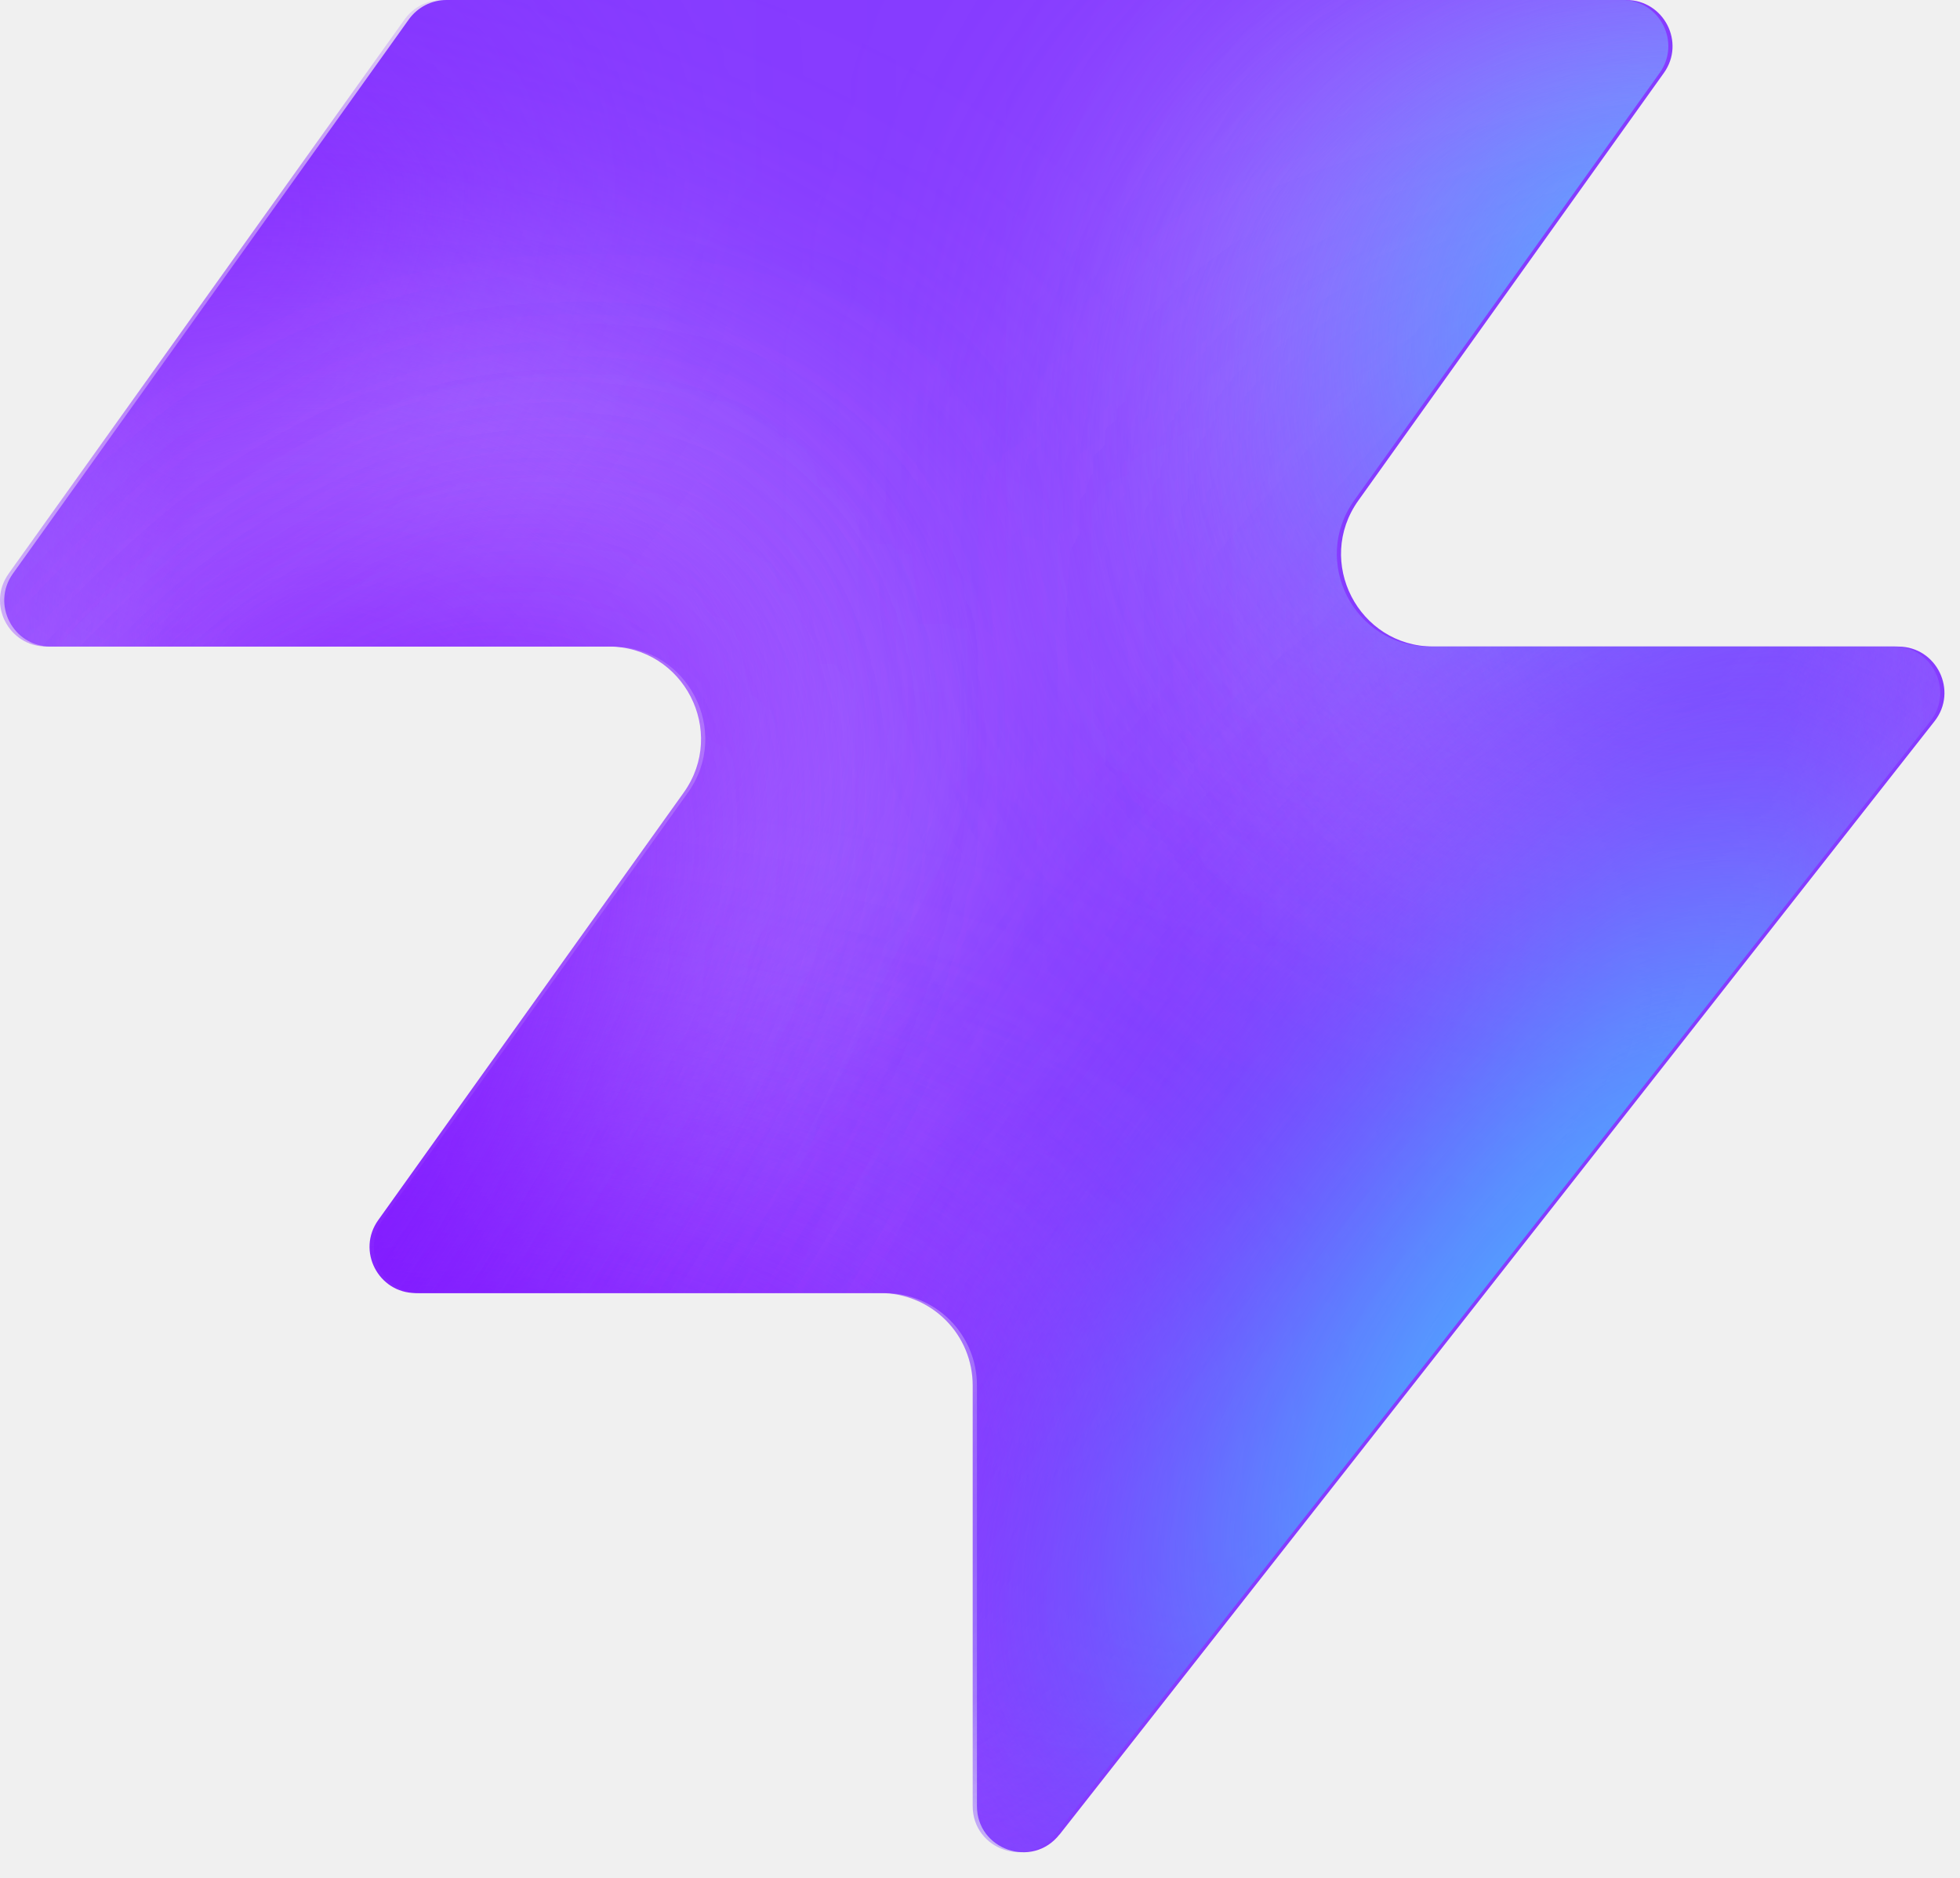
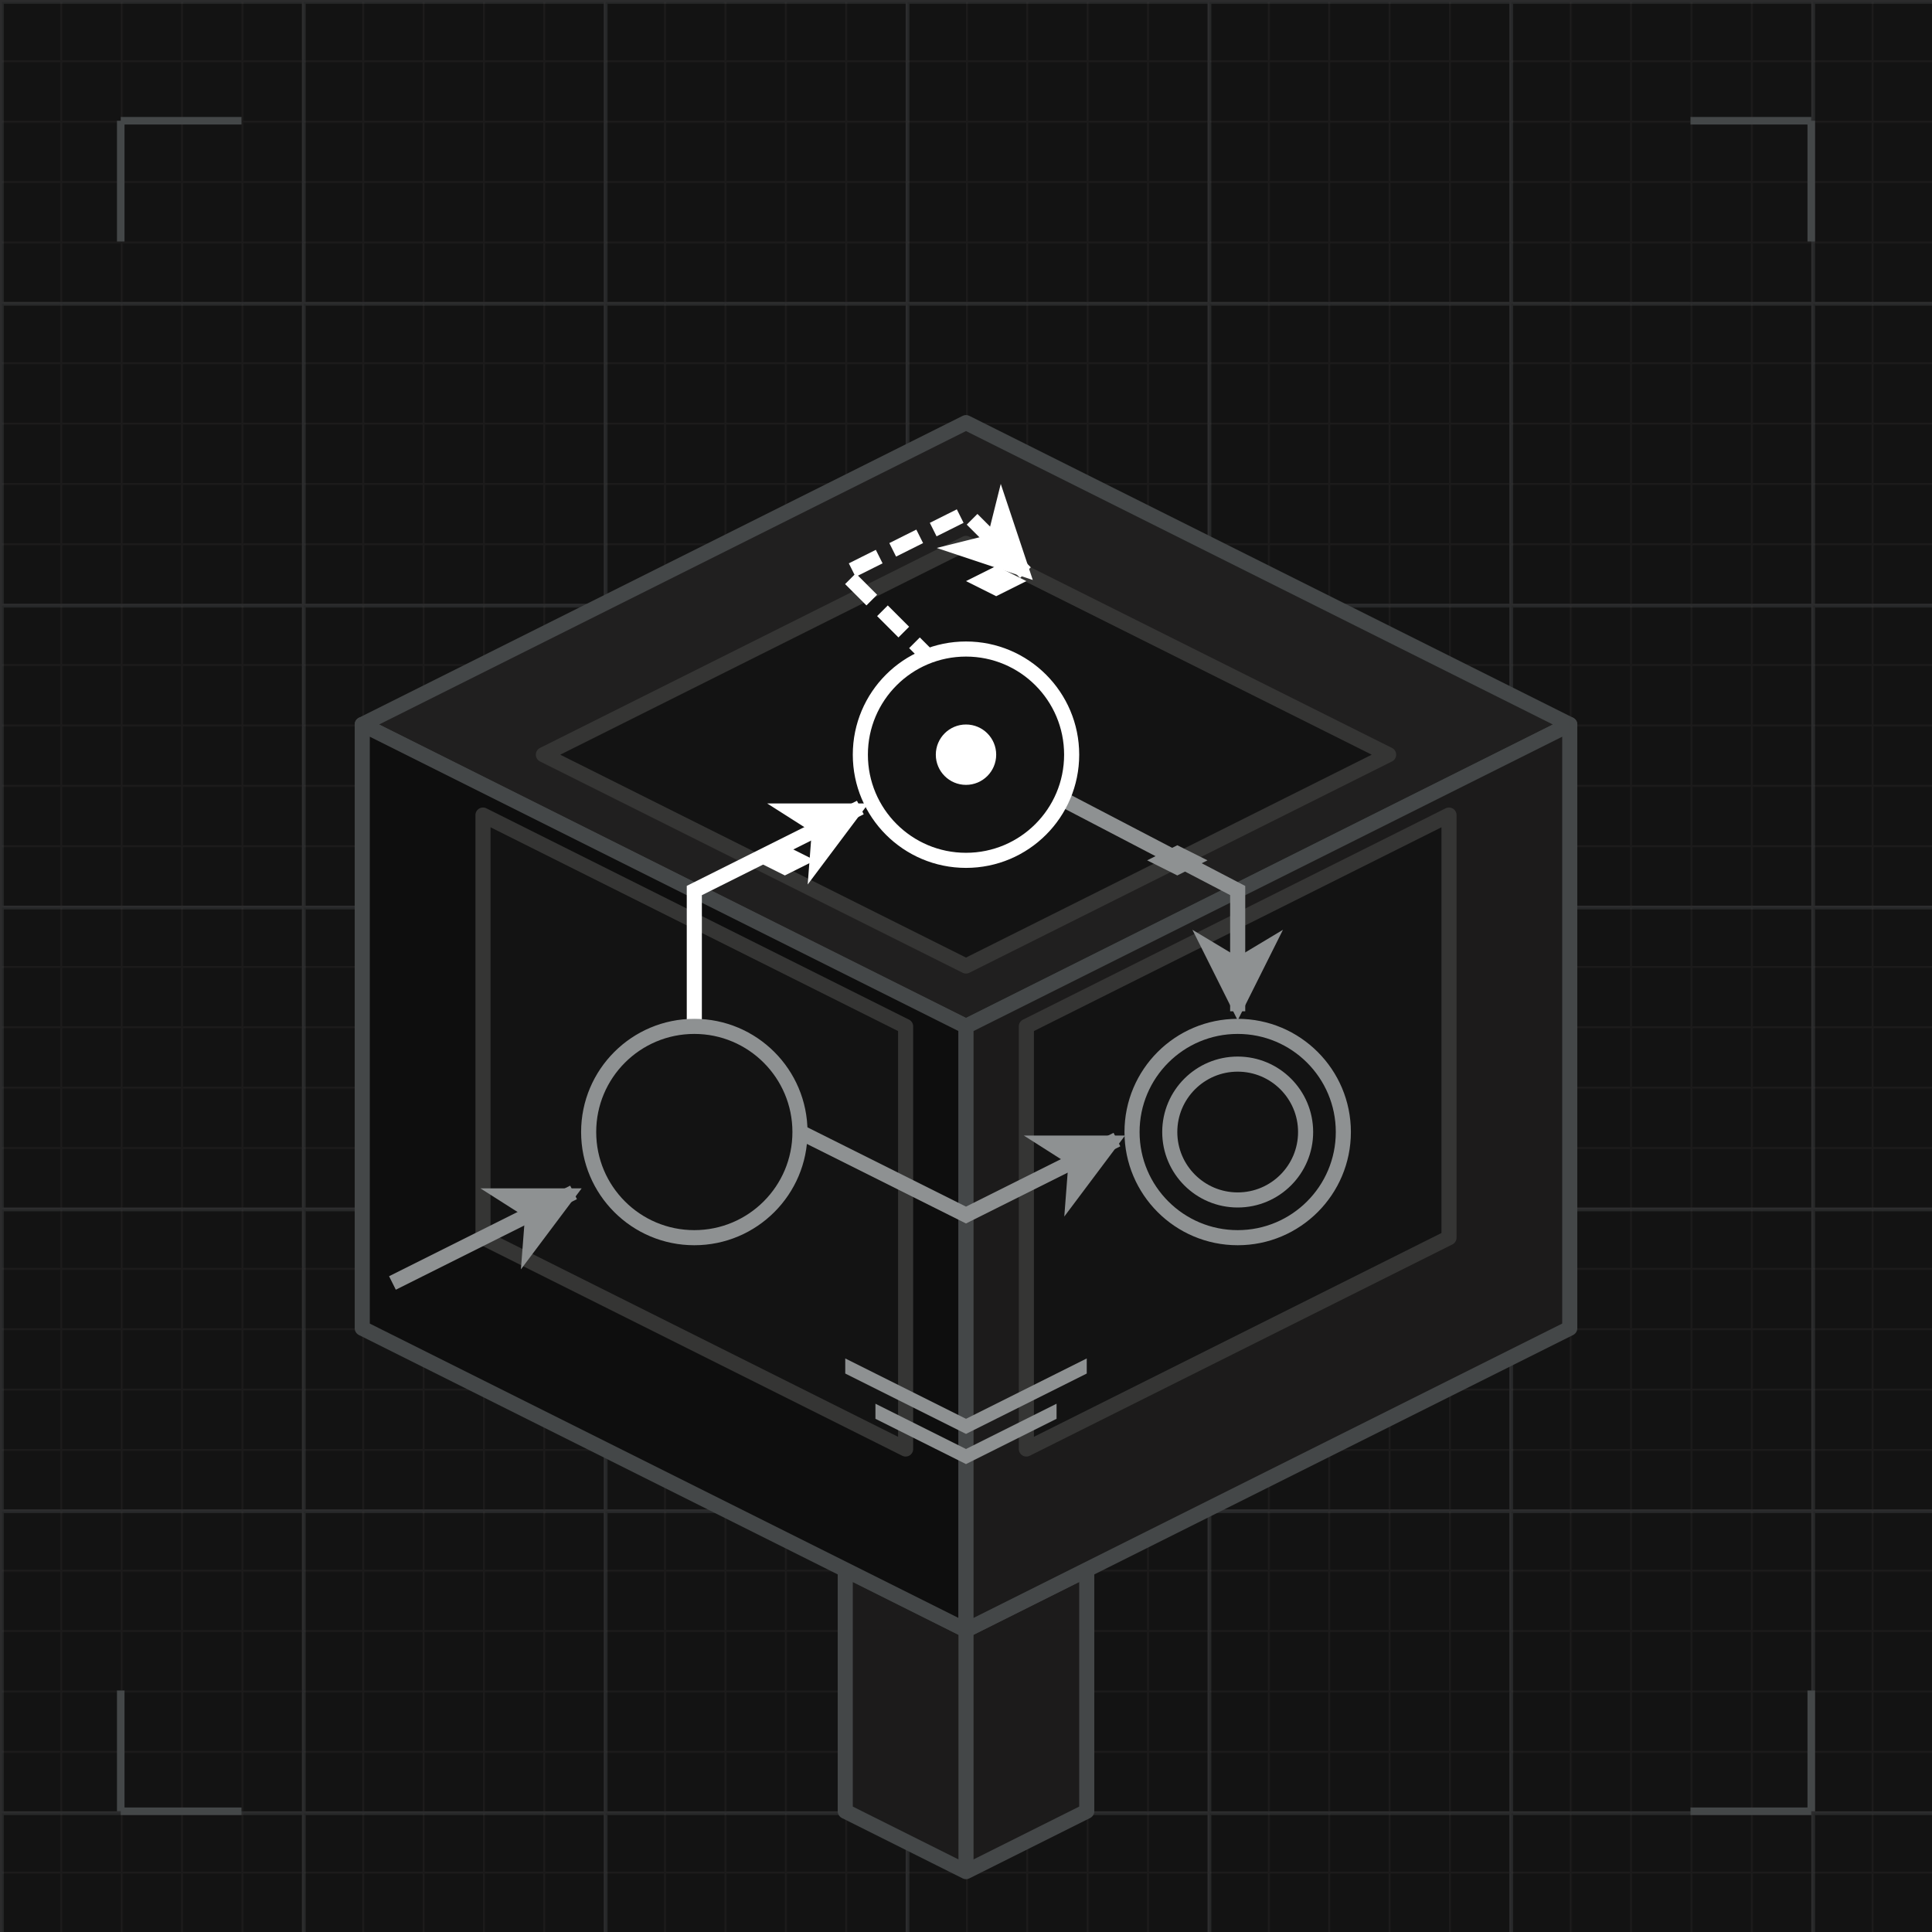
- <svg xmlns="http://www.w3.org/2000/svg" width="48" height="46" fill="none" viewBox="0 0 48 46">
-   <path fill="#863bff" d="M25.946 44.938c-.664.845-2.021.375-2.021-.698V33.937a2.26 2.26 0 0 0-2.262-2.262H10.287c-.92 0-1.456-1.04-.92-1.788l7.48-10.471c1.07-1.497 0-3.578-1.842-3.578H1.237c-.92 0-1.456-1.04-.92-1.788L10.013.474c.214-.297.556-.474.92-.474h28.894c.92 0 1.456 1.04.92 1.788l-7.48 10.471c-1.07 1.498 0 3.579 1.842 3.579h11.377c.943 0 1.473 1.088.89 1.83L25.947 44.94z" style="fill:#863bff;fill:color(display-p3 .525 .23 1);fill-opacity:1" />
-   <mask id="a" width="48" height="46" x="0" y="0" maskUnits="userSpaceOnUse" style="mask-type:alpha">
-     <path fill="#000" d="M25.842 44.938c-.664.844-2.021.375-2.021-.698V33.937a2.26 2.26 0 0 0-2.262-2.262H10.183c-.92 0-1.456-1.04-.92-1.788l7.48-10.471c1.07-1.498 0-3.579-1.842-3.579H1.133c-.92 0-1.456-1.04-.92-1.787L9.91.473c.214-.297.556-.474.92-.474h28.894c.92 0 1.456 1.04.92 1.788l-7.48 10.471c-1.07 1.498 0 3.578 1.842 3.578h11.377c.943 0 1.473 1.088.89 1.832L25.843 44.94z" style="fill:#000;fill-opacity:1" />
-   </mask>
-   <g mask="url(#a)">
-     <g filter="url(#b)">
-       <ellipse cx="5.508" cy="14.704" fill="#ede6ff" rx="5.508" ry="14.704" style="fill:#ede6ff;fill:color(display-p3 .927 .903 1);fill-opacity:1" transform="matrix(.00324 1 1 -.00324 -4.47 31.516)" />
-     </g>
-     <g filter="url(#c)">
-       <ellipse cx="10.399" cy="29.851" fill="#ede6ff" rx="10.399" ry="29.851" style="fill:#ede6ff;fill:color(display-p3 .927 .903 1);fill-opacity:1" transform="matrix(.00324 1 1 -.00324 -39.328 7.883)" />
-     </g>
-     <g filter="url(#d)">
-       <ellipse cx="5.508" cy="30.487" fill="#7e14ff" rx="5.508" ry="30.487" style="fill:#7e14ff;fill:color(display-p3 .492 .077 1);fill-opacity:1" transform="rotate(89.814 -25.913 -14.639)scale(1 -1)" />
-     </g>
-     <g filter="url(#e)">
-       <ellipse cx="5.508" cy="30.599" fill="#7e14ff" rx="5.508" ry="30.599" style="fill:#7e14ff;fill:color(display-p3 .492 .077 1);fill-opacity:1" transform="rotate(89.814 -32.644 -3.334)scale(1 -1)" />
-     </g>
-     <g filter="url(#f)">
-       <ellipse cx="5.508" cy="30.599" fill="#7e14ff" rx="5.508" ry="30.599" style="fill:#7e14ff;fill:color(display-p3 .492 .077 1);fill-opacity:1" transform="matrix(.00324 1 1 -.00324 -34.34 30.47)" />
-     </g>
-     <g filter="url(#g)">
-       <ellipse cx="14.072" cy="22.078" fill="#ede6ff" rx="14.072" ry="22.078" style="fill:#ede6ff;fill:color(display-p3 .927 .903 1);fill-opacity:1" transform="rotate(93.35 24.506 48.493)scale(-1 1)" />
-     </g>
-     <g filter="url(#h)">
-       <ellipse cx="3.47" cy="21.501" fill="#7e14ff" rx="3.47" ry="21.501" style="fill:#7e14ff;fill:color(display-p3 .492 .077 1);fill-opacity:1" transform="rotate(89.009 28.708 47.59)scale(-1 1)" />
-     </g>
-     <g filter="url(#i)">
-       <ellipse cx="3.47" cy="21.501" fill="#7e14ff" rx="3.47" ry="21.501" style="fill:#7e14ff;fill:color(display-p3 .492 .077 1);fill-opacity:1" transform="rotate(89.009 28.708 47.59)scale(-1 1)" />
-     </g>
-     <g filter="url(#j)">
-       <ellipse cx=".387" cy="8.972" fill="#7e14ff" rx="4.407" ry="29.108" style="fill:#7e14ff;fill:color(display-p3 .492 .077 1);fill-opacity:1" transform="rotate(39.51 .387 8.972)" />
-     </g>
-     <g filter="url(#k)">
-       <ellipse cx="47.523" cy="-6.092" fill="#7e14ff" rx="4.407" ry="29.108" style="fill:#7e14ff;fill:color(display-p3 .492 .077 1);fill-opacity:1" transform="rotate(37.892 47.523 -6.092)" />
-     </g>
-     <g filter="url(#l)">
-       <ellipse cx="41.412" cy="6.333" fill="#47bfff" rx="5.971" ry="9.665" style="fill:#47bfff;fill:color(display-p3 .28 .748 1);fill-opacity:1" transform="rotate(37.892 41.412 6.333)" />
-     </g>
-     <g filter="url(#m)">
-       <ellipse cx="-1.879" cy="38.332" fill="#7e14ff" rx="4.407" ry="29.108" style="fill:#7e14ff;fill:color(display-p3 .492 .077 1);fill-opacity:1" transform="rotate(37.892 -1.88 38.332)" />
-     </g>
-     <g filter="url(#n)">
-       <ellipse cx="-1.879" cy="38.332" fill="#7e14ff" rx="4.407" ry="29.108" style="fill:#7e14ff;fill:color(display-p3 .492 .077 1);fill-opacity:1" transform="rotate(37.892 -1.88 38.332)" />
-     </g>
-     <g filter="url(#o)">
-       <ellipse cx="35.651" cy="29.907" fill="#7e14ff" rx="4.407" ry="29.108" style="fill:#7e14ff;fill:color(display-p3 .492 .077 1);fill-opacity:1" transform="rotate(37.892 35.651 29.907)" />
-     </g>
-     <g filter="url(#p)">
-       <ellipse cx="38.418" cy="32.4" fill="#47bfff" rx="5.971" ry="15.297" style="fill:#47bfff;fill:color(display-p3 .28 .748 1);fill-opacity:1" transform="rotate(37.892 38.418 32.4)" />
-     </g>
+ <svg xmlns="http://www.w3.org/2000/svg" viewBox="0 0 256 256" width="100%" height="100%">
+   <defs>
+     <pattern id="grid-minor" width="8" height="8" patternUnits="userSpaceOnUse">
+       <path d="M 8 0 L 0 0 0 8" fill="none" stroke="#313030" stroke-width="0.5" opacity="0.3" />
+     </pattern>
+     <pattern id="grid-major" width="40" height="40" patternUnits="userSpaceOnUse">
+       <rect width="40" height="40" fill="url(#grid-minor)" />
+       <path d="M 40 0 L 0 0 0 40" fill="none" stroke="#444748" stroke-width="1" opacity="0.4" />
+     </pattern>
+     <marker id="arrow-white" viewBox="0 0 10 10" refX="9" refY="5" markerWidth="6" markerHeight="6" orient="auto">
+       <path d="M 0 0 L 10 5 L 0 10 L 3 5 Z" fill="#ffffff" />
+     </marker>
+     <marker id="arrow-gray" viewBox="0 0 10 10" refX="9" refY="5" markerWidth="6" markerHeight="6" orient="auto">
+       <path d="M 0 0 L 10 5 L 0 10 L 3 5 Z" fill="#8e9192" />
+     </marker>
+   </defs>
+   <rect width="256" height="256" fill="#131313" />
+   <rect width="256" height="256" fill="url(#grid-major)" />
+   <g fill="none" stroke="#444748" stroke-width="1">
+     <path d="M 16 16 L 32 16 M 16 16 L 16 32" />
+     <path d="M 240 16 L 224 16 M 240 16 L 240 32" />
+     <path d="M 16 240 L 32 240 M 16 240 L 16 224" />
+     <path d="M 240 240 L 224 240 M 240 240 L 240 224" />
  </g>
-   <defs>
-     <filter id="b" width="60.045" height="41.654" x="-19.77" y="16.149" color-interpolation-filters="sRGB" filterUnits="userSpaceOnUse">
-       <feFlood flood-opacity="0" result="BackgroundImageFix" />
-       <feBlend in="SourceGraphic" in2="BackgroundImageFix" result="shape" />
-       <feGaussianBlur result="effect1_foregroundBlur_2002_17158" stdDeviation="7.659" />
-     </filter>
-     <filter id="c" width="90.34" height="51.437" x="-54.613" y="-7.533" color-interpolation-filters="sRGB" filterUnits="userSpaceOnUse">
-       <feFlood flood-opacity="0" result="BackgroundImageFix" />
-       <feBlend in="SourceGraphic" in2="BackgroundImageFix" result="shape" />
-       <feGaussianBlur result="effect1_foregroundBlur_2002_17158" stdDeviation="7.659" />
-     </filter>
-     <filter id="d" width="79.355" height="29.4" x="-49.64" y="2.03" color-interpolation-filters="sRGB" filterUnits="userSpaceOnUse">
-       <feFlood flood-opacity="0" result="BackgroundImageFix" />
-       <feBlend in="SourceGraphic" in2="BackgroundImageFix" result="shape" />
-       <feGaussianBlur result="effect1_foregroundBlur_2002_17158" stdDeviation="4.596" />
-     </filter>
-     <filter id="e" width="79.579" height="29.4" x="-45.045" y="20.029" color-interpolation-filters="sRGB" filterUnits="userSpaceOnUse">
-       <feFlood flood-opacity="0" result="BackgroundImageFix" />
-       <feBlend in="SourceGraphic" in2="BackgroundImageFix" result="shape" />
-       <feGaussianBlur result="effect1_foregroundBlur_2002_17158" stdDeviation="4.596" />
-     </filter>
-     <filter id="f" width="79.579" height="29.4" x="-43.513" y="21.178" color-interpolation-filters="sRGB" filterUnits="userSpaceOnUse">
-       <feFlood flood-opacity="0" result="BackgroundImageFix" />
-       <feBlend in="SourceGraphic" in2="BackgroundImageFix" result="shape" />
-       <feGaussianBlur result="effect1_foregroundBlur_2002_17158" stdDeviation="4.596" />
-     </filter>
-     <filter id="g" width="74.749" height="58.852" x="15.756" y="-17.901" color-interpolation-filters="sRGB" filterUnits="userSpaceOnUse">
-       <feFlood flood-opacity="0" result="BackgroundImageFix" />
-       <feBlend in="SourceGraphic" in2="BackgroundImageFix" result="shape" />
-       <feGaussianBlur result="effect1_foregroundBlur_2002_17158" stdDeviation="7.659" />
-     </filter>
-     <filter id="h" width="61.377" height="25.362" x="23.548" y="2.284" color-interpolation-filters="sRGB" filterUnits="userSpaceOnUse">
-       <feFlood flood-opacity="0" result="BackgroundImageFix" />
-       <feBlend in="SourceGraphic" in2="BackgroundImageFix" result="shape" />
-       <feGaussianBlur result="effect1_foregroundBlur_2002_17158" stdDeviation="4.596" />
-     </filter>
-     <filter id="i" width="61.377" height="25.362" x="23.548" y="2.284" color-interpolation-filters="sRGB" filterUnits="userSpaceOnUse">
-       <feFlood flood-opacity="0" result="BackgroundImageFix" />
-       <feBlend in="SourceGraphic" in2="BackgroundImageFix" result="shape" />
-       <feGaussianBlur result="effect1_foregroundBlur_2002_17158" stdDeviation="4.596" />
-     </filter>
-     <filter id="j" width="56.045" height="63.649" x="-27.636" y="-22.853" color-interpolation-filters="sRGB" filterUnits="userSpaceOnUse">
-       <feFlood flood-opacity="0" result="BackgroundImageFix" />
-       <feBlend in="SourceGraphic" in2="BackgroundImageFix" result="shape" />
-       <feGaussianBlur result="effect1_foregroundBlur_2002_17158" stdDeviation="4.596" />
-     </filter>
-     <filter id="k" width="54.814" height="64.646" x="20.116" y="-38.415" color-interpolation-filters="sRGB" filterUnits="userSpaceOnUse">
-       <feFlood flood-opacity="0" result="BackgroundImageFix" />
-       <feBlend in="SourceGraphic" in2="BackgroundImageFix" result="shape" />
-       <feGaussianBlur result="effect1_foregroundBlur_2002_17158" stdDeviation="4.596" />
-     </filter>
-     <filter id="l" width="33.541" height="35.313" x="24.641" y="-11.323" color-interpolation-filters="sRGB" filterUnits="userSpaceOnUse">
-       <feFlood flood-opacity="0" result="BackgroundImageFix" />
-       <feBlend in="SourceGraphic" in2="BackgroundImageFix" result="shape" />
-       <feGaussianBlur result="effect1_foregroundBlur_2002_17158" stdDeviation="4.596" />
-     </filter>
-     <filter id="m" width="54.814" height="64.646" x="-29.286" y="6.009" color-interpolation-filters="sRGB" filterUnits="userSpaceOnUse">
-       <feFlood flood-opacity="0" result="BackgroundImageFix" />
-       <feBlend in="SourceGraphic" in2="BackgroundImageFix" result="shape" />
-       <feGaussianBlur result="effect1_foregroundBlur_2002_17158" stdDeviation="4.596" />
-     </filter>
-     <filter id="n" width="54.814" height="64.646" x="-29.286" y="6.009" color-interpolation-filters="sRGB" filterUnits="userSpaceOnUse">
-       <feFlood flood-opacity="0" result="BackgroundImageFix" />
-       <feBlend in="SourceGraphic" in2="BackgroundImageFix" result="shape" />
-       <feGaussianBlur result="effect1_foregroundBlur_2002_17158" stdDeviation="4.596" />
-     </filter>
-     <filter id="o" width="54.814" height="64.646" x="8.244" y="-2.416" color-interpolation-filters="sRGB" filterUnits="userSpaceOnUse">
-       <feFlood flood-opacity="0" result="BackgroundImageFix" />
-       <feBlend in="SourceGraphic" in2="BackgroundImageFix" result="shape" />
-       <feGaussianBlur result="effect1_foregroundBlur_2002_17158" stdDeviation="4.596" />
-     </filter>
-     <filter id="p" width="39.409" height="43.623" x="18.713" y="10.588" color-interpolation-filters="sRGB" filterUnits="userSpaceOnUse">
-       <feFlood flood-opacity="0" result="BackgroundImageFix" />
-       <feBlend in="SourceGraphic" in2="BackgroundImageFix" result="shape" />
-       <feGaussianBlur result="effect1_foregroundBlur_2002_17158" stdDeviation="4.596" />
-     </filter>
-   </defs>
+   <g stroke-linejoin="round">
+     <path d="M 112 208 L 128 216 L 144 208 L 144 240 L 128 248 L 112 240 Z" fill="#1c1b1b" stroke="#444748" stroke-width="2" />
+     <path d="M 128 216 L 128 248" fill="none" stroke="#444748" stroke-width="2" />
+     <path d="M 128 56 L 208 96 L 128 136 L 48 96 Z" fill="#201f1f" stroke="#444748" stroke-width="2" />
+     <path d="M 48 96 L 128 136 L 128 216 L 48 176 Z" fill="#0e0e0e" stroke="#444748" stroke-width="2" />
+     <path d="M 128 136 L 208 96 L 208 176 L 128 216 Z" fill="#1c1b1b" stroke="#444748" stroke-width="2" />
+     <path d="M 128 72 L 184 100 L 128 128 L 72 100 Z" fill="#131313" stroke="#353534" stroke-width="2" />
+     <path d="M 64 108 L 120 136 L 120 192 L 64 164 Z" fill="#131313" stroke="#353534" stroke-width="2" />
+     <path d="M 136 136 L 192 108 L 192 164 L 136 192 Z" fill="#131313" stroke="#353534" stroke-width="2" />
+     <path d="M 112 180 L 128 188 L 144 180 L 144 182 L 128 190 L 112 182 Z" fill="#8e9192" />
+     <path d="M 116 186 L 128 192 L 140 186 L 140 188 L 128 194 L 116 188 Z" fill="#8e9192" />
+   </g>
+   <g fill="none" stroke-width="2">
+     <path d="M 52 170 L 76 158" stroke="#8e9192" marker-end="url(#arrow-gray)" />
+     <path d="M 106 150 L 128 161 L 148 151" stroke="#8e9192" marker-end="url(#arrow-gray)" />
+     <path d="M 141 106 L 164 118 L 164 134" stroke="#8e9192" marker-end="url(#arrow-gray)" />
+     <path d="M 92 136 L 92 118 L 114 107" stroke="#ffffff" marker-end="url(#arrow-white)" />
+     <path d="M 124 88 L 112 76 L 128 68 L 136 76" stroke="#ffffff" stroke-dasharray="4 2" marker-end="url(#arrow-white)" />
+   </g>
+   <path d="M 100 114 L 104 116 L 108 114 L 104 112 Z" fill="#ffffff" />
+   <path d="M 152 114 L 156 116 L 160 114 L 156 112 Z" fill="#8e9192" />
+   <path d="M 128 77 L 132 79 L 136 77 L 132 75 Z" fill="#ffffff" />
+   <g stroke-width="2">
+     <circle cx="92" cy="150" r="14" fill="#131313" stroke="#8e9192" />
+     <circle cx="164" cy="150" r="14" fill="#131313" stroke="#8e9192" />
+     <circle cx="164" cy="150" r="9" fill="none" stroke="#8e9192" />
+     <circle cx="128" cy="100" r="14" fill="#131313" stroke="#ffffff" />
+     <circle cx="128" cy="100" r="4" fill="#ffffff" stroke="none" />
+   </g>
</svg>
